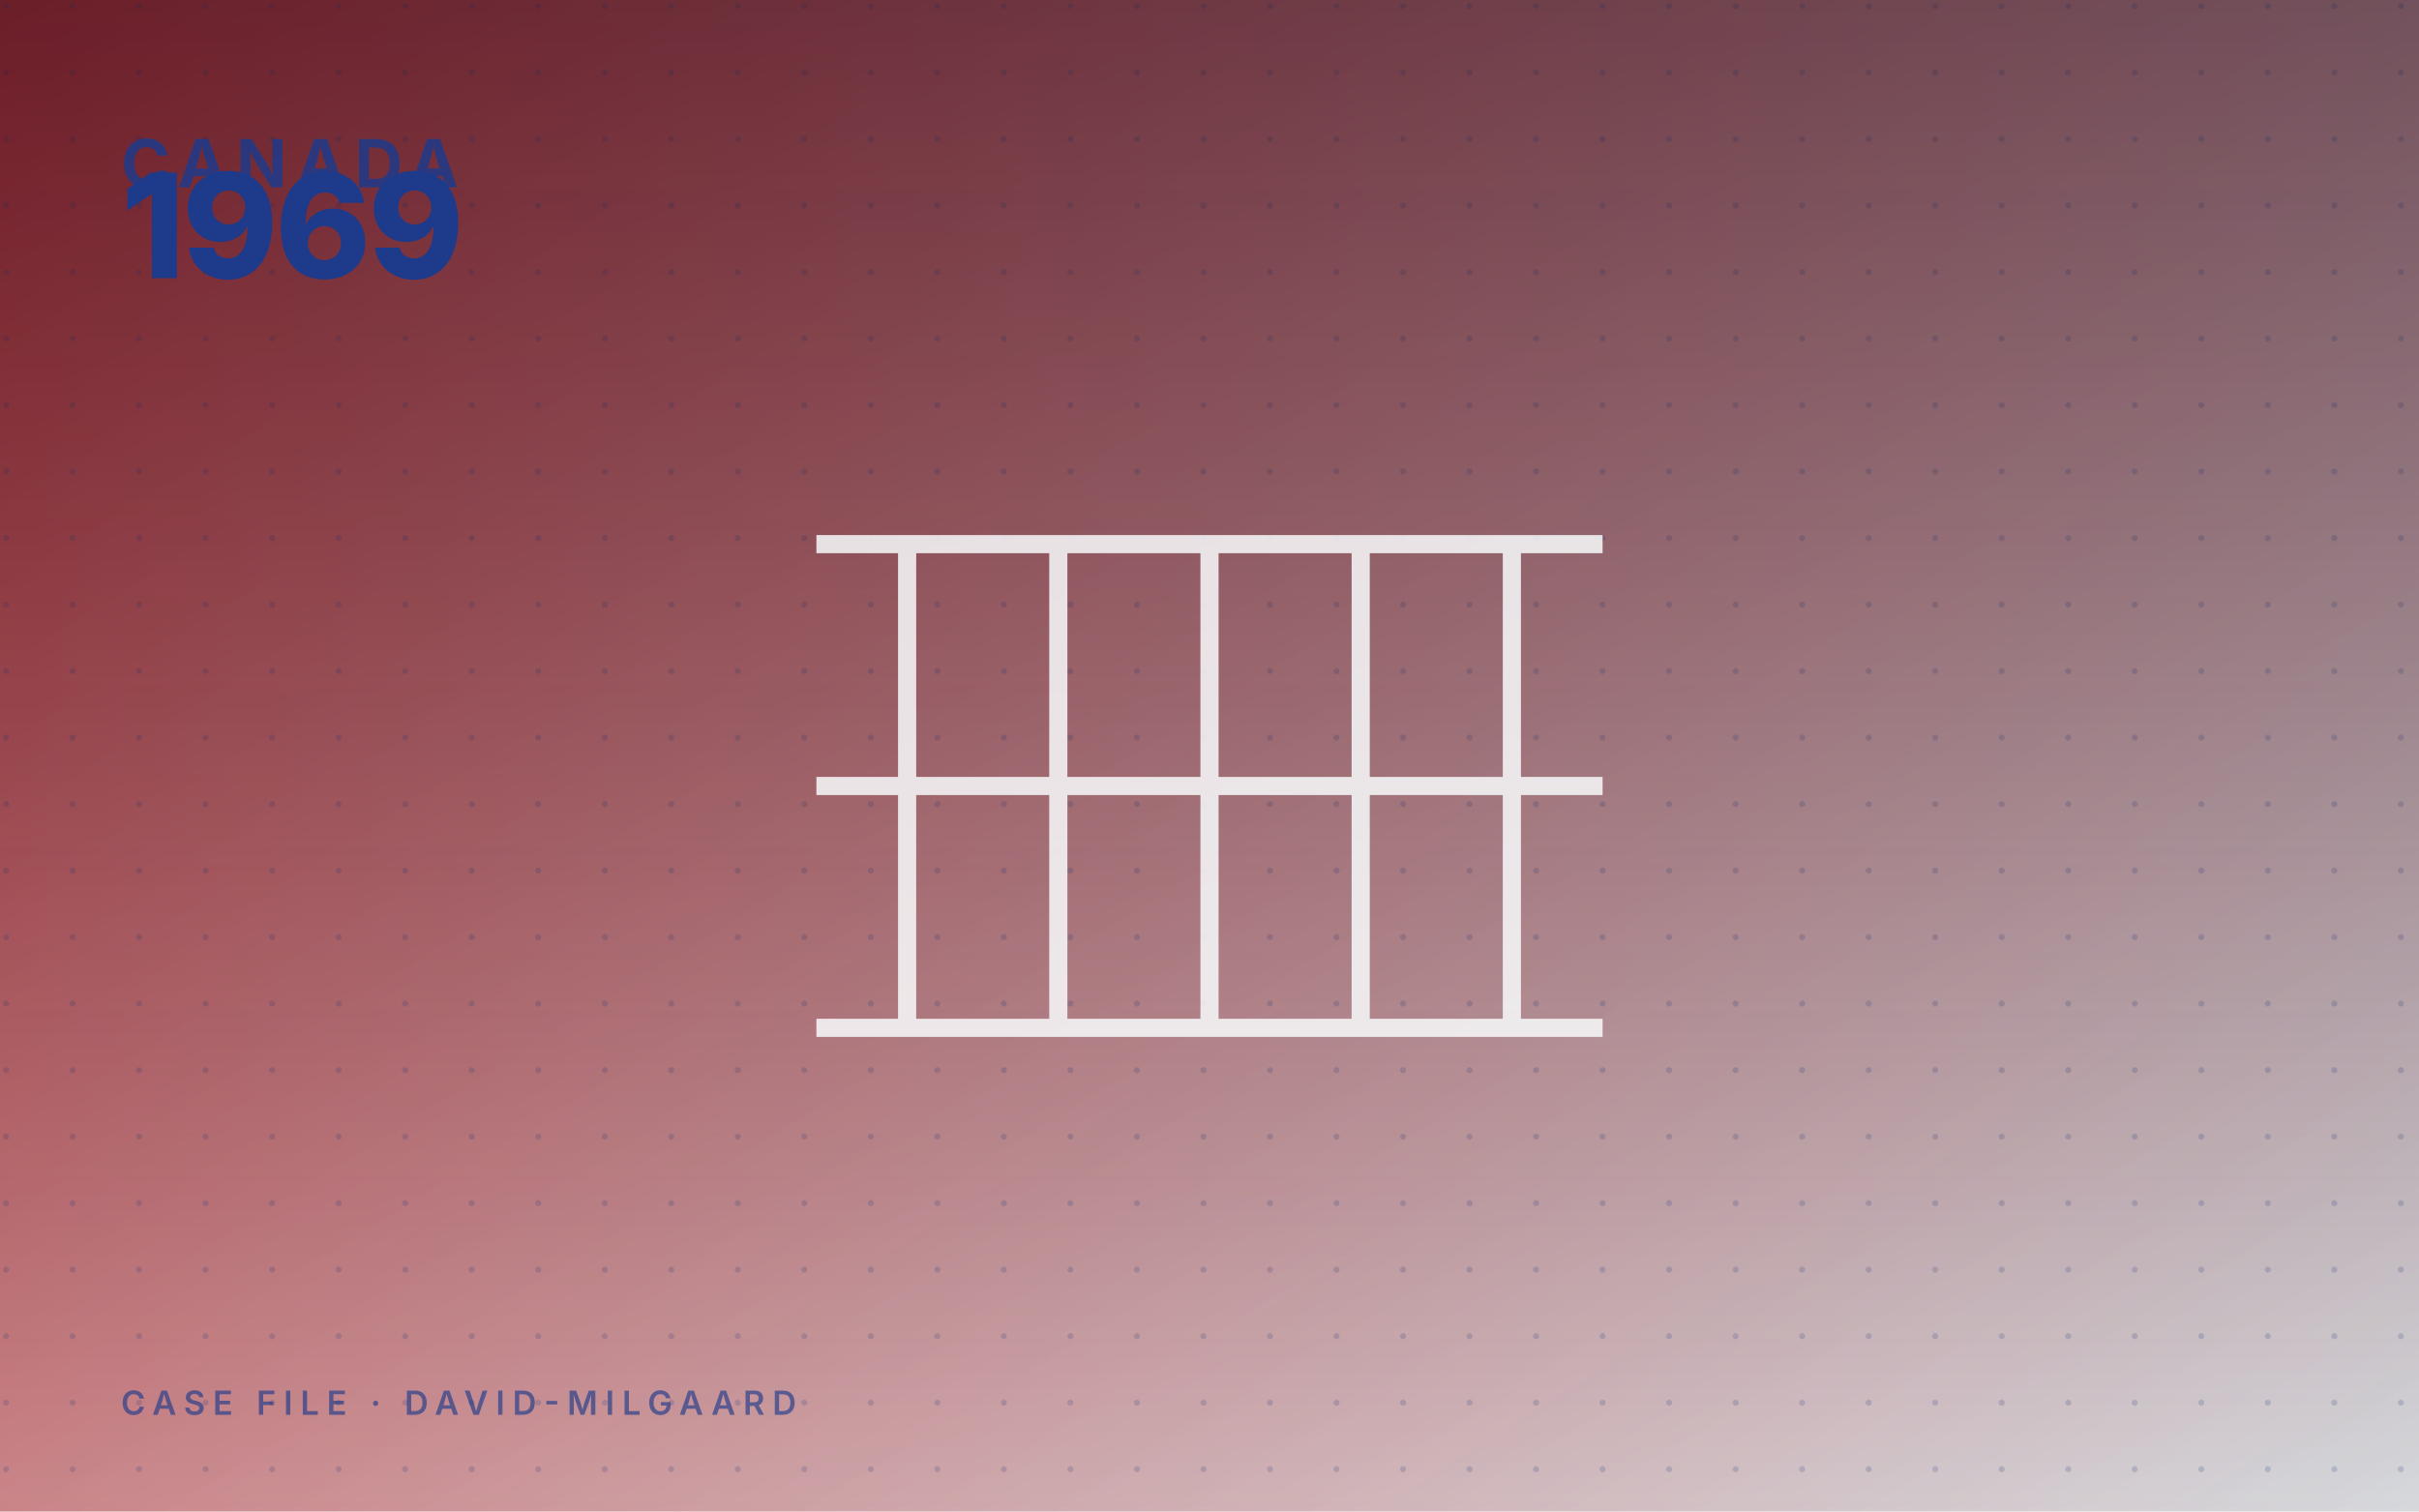
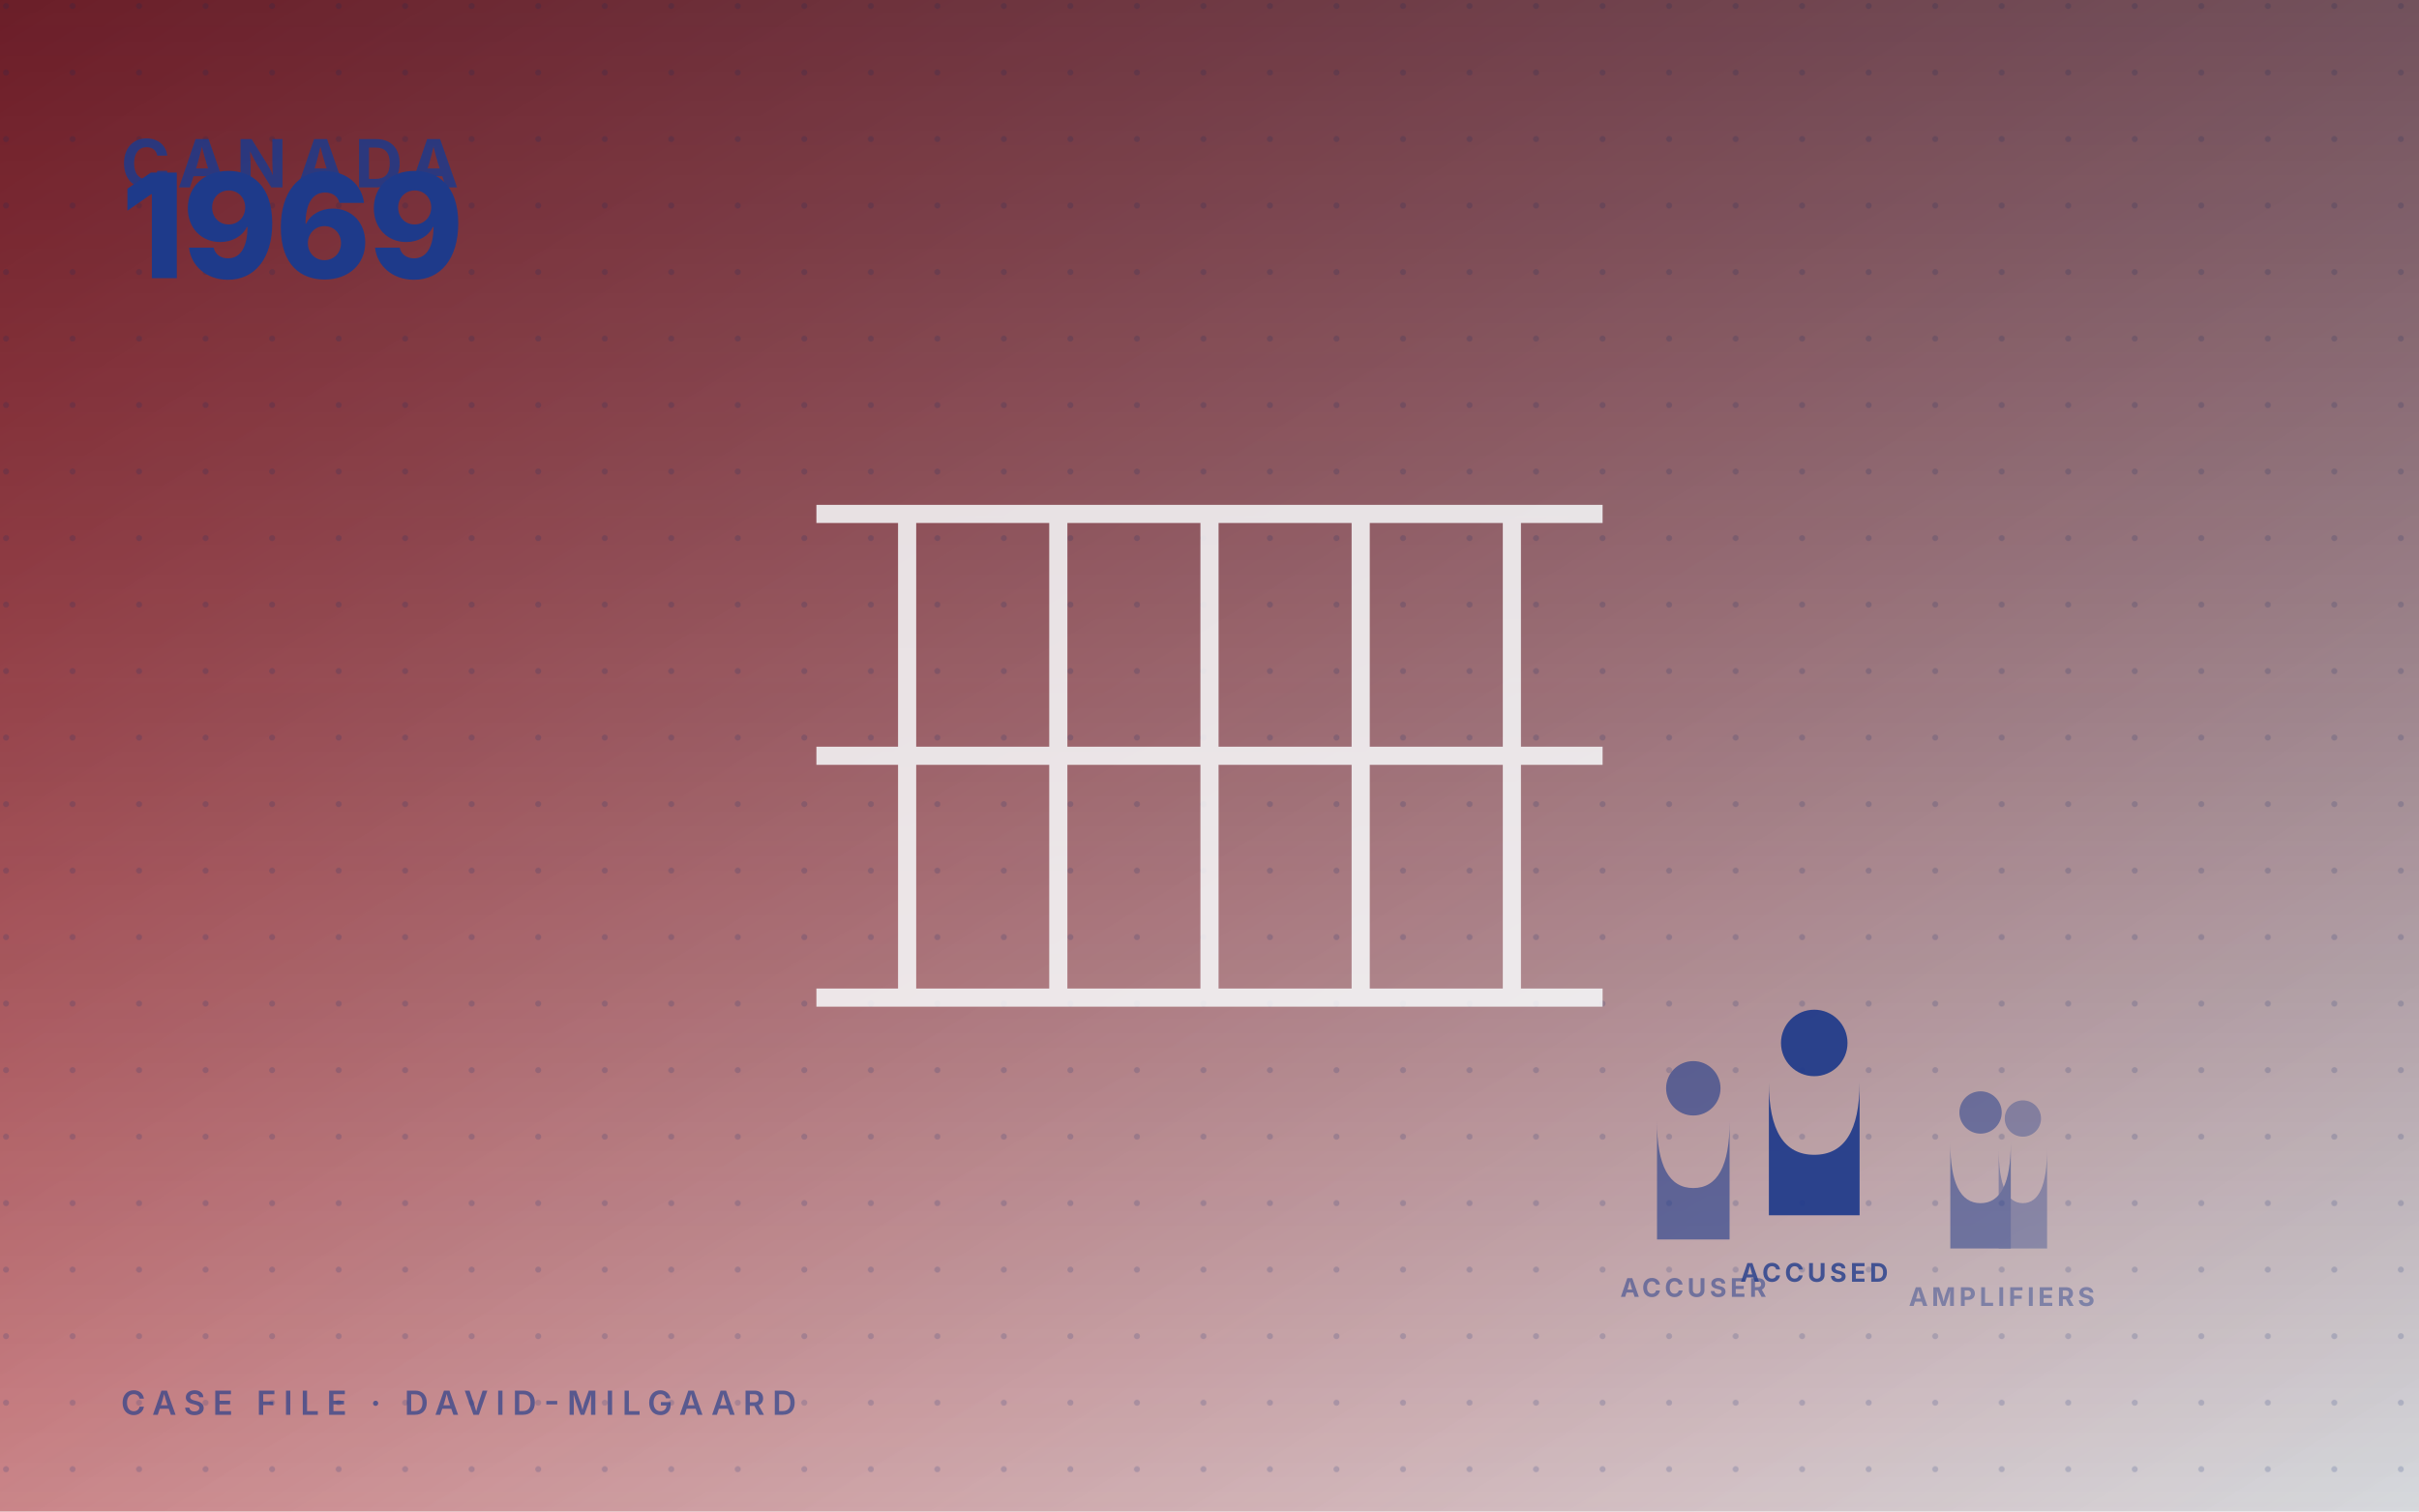
<svg xmlns="http://www.w3.org/2000/svg" viewBox="0 0 800 500" width="800" height="500" preserveAspectRatio="xMidYMid slice">
  <defs>
    <linearGradient id="bg" x1="0" y1="0" x2="1" y2="1">
      <stop offset="0%" stop-color="#dc2626" />
      <stop offset="100%" stop-color="#f8fafc" stop-opacity="0.85" />
    </linearGradient>
    <linearGradient id="overlay" x1="0" y1="0" x2="0" y2="1">
      <stop offset="0%" stop-color="#0f172a" stop-opacity="0.55" />
      <stop offset="100%" stop-color="#0f172a" stop-opacity="0.15" />
    </linearGradient>
    <pattern id="dots" x="0" y="0" width="22" height="22" patternUnits="userSpaceOnUse">
      <circle cx="2" cy="2" r="1" fill="#1e3a8a" opacity="0.18" />
    </pattern>
  </defs>
  <rect width="800" height="500" fill="url(#bg)" />
  <rect width="800" height="500" fill="url(#dots)" />
  <rect width="800" height="500" fill="url(#overlay)" />
  <g font-family="Inter, 'Helvetica Neue', Arial, sans-serif" fill="#1e3a8a">
    <text x="40" y="62" font-size="22" font-weight="700" letter-spacing="3" opacity="0.85">CANADA</text>
    <text x="40" y="92" font-size="48" font-weight="800" letter-spacing="-1">1969</text>
    <text x="40" y="468" font-size="11" font-weight="600" letter-spacing="2.5" opacity="0.65">CASE FILE · DAVID-MILGAARD</text>
  </g>
-   <g transform="translate(400,260)" stroke="#f8fafc" stroke-width="6" fill="none" opacity="0.85">
+   <g transform="translate(400,250)" stroke="#f8fafc" stroke-width="6" fill="none" opacity="0.85">
    <line x1="-100" y1="-80" x2="-100" y2="80" />
    <line x1="-50" y1="-80" x2="-50" y2="80" />
    <line x1="0" y1="-80" x2="0" y2="80" />
    <line x1="50" y1="-80" x2="50" y2="80" />
    <line x1="100" y1="-80" x2="100" y2="80" />
    <line x1="-130" y1="-80" x2="130" y2="-80" />
    <line x1="-130" y1="0" x2="130" y2="0" />
    <line x1="-130" y1="80" x2="130" y2="80" />
  </g>
+   <g transform="translate(560,410)" fill="#1e3a8a" opacity="0.92">
+     <g transform="translate(40,0)">
+       <circle cx="0" cy="-65" r="11" />
+       <path d="M -15 -52 Q -15 -28 0 -28 Q 15 -28 15 -52 L 15 -8 L -15 -8 Z" />
+       <text x="0" y="14" text-anchor="middle" font-family="Inter, Arial, sans-serif" font-size="8.5" font-weight="700" letter-spacing="1.2" fill="#1e3a8a" opacity="0.85">ACCUSED</text>
+     </g>
+     <g transform="translate(0,5)" opacity="0.65">
+       <circle cx="0" cy="-55" r="9" />
+       <path d="M -12 -44 Q -12 -22 0 -22 Q 12 -22 12 -44 L 12 -5 L -12 -5 Z" />
+       <text x="0" y="14" text-anchor="middle" font-family="Inter, Arial, sans-serif" font-size="8.5" font-weight="700" letter-spacing="1.2" fill="#1e3a8a" opacity="0.85">ACCUSER</text>
+     </g>
+     <g transform="translate(95,8)" opacity="0.55">
+       <circle cx="0" cy="-50" r="7" />
+       <path d="M -10 -40 Q -10 -20 0 -20 Q 10 -20 10 -40 L 10 -5 L -10 -5 Z" />
+       <circle cx="14" cy="-48" r="6" opacity="0.7" />
+       <path d="M 6 -38 Q 6 -20 14 -20 Q 22 -20 22 -38 L 22 -5 L 6 -5 Z" opacity="0.7" />
+       <text x="7" y="14" text-anchor="middle" font-family="Inter, Arial, sans-serif" font-size="8.5" font-weight="700" letter-spacing="1.2" fill="#1e3a8a" opacity="0.85">AMPLIFIERS</text>
+     </g>
+   </g>
</svg>
